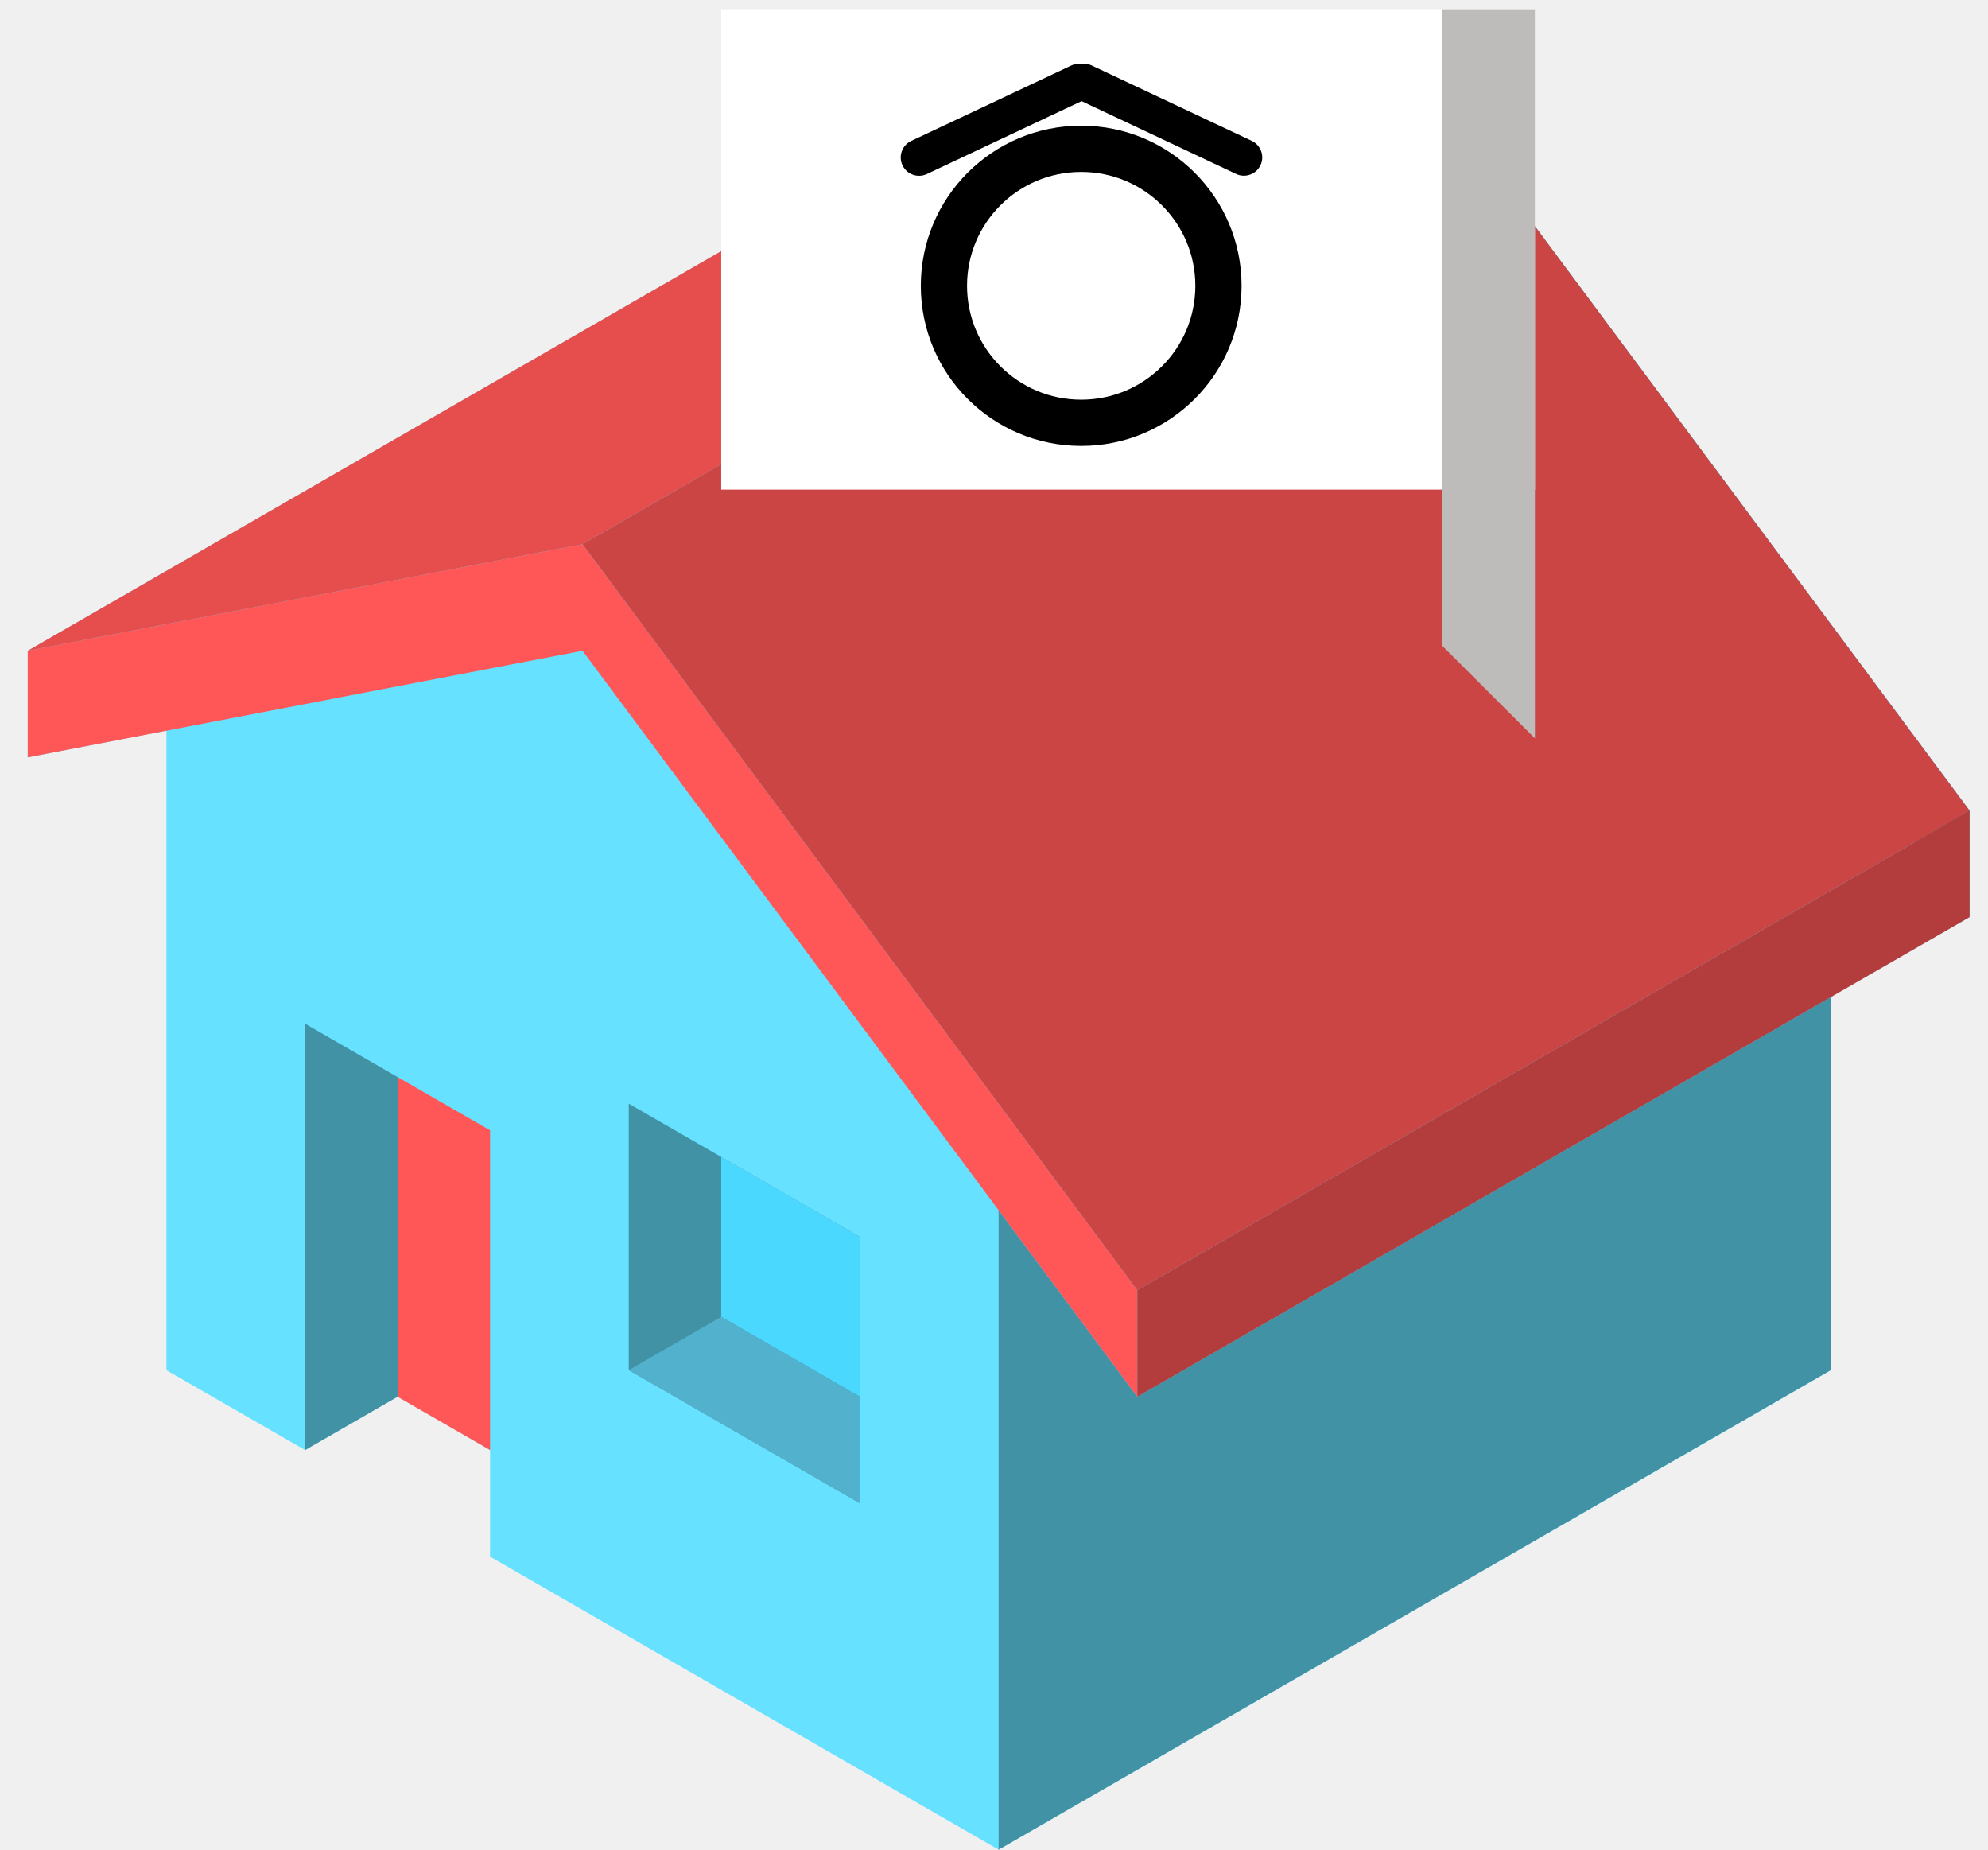
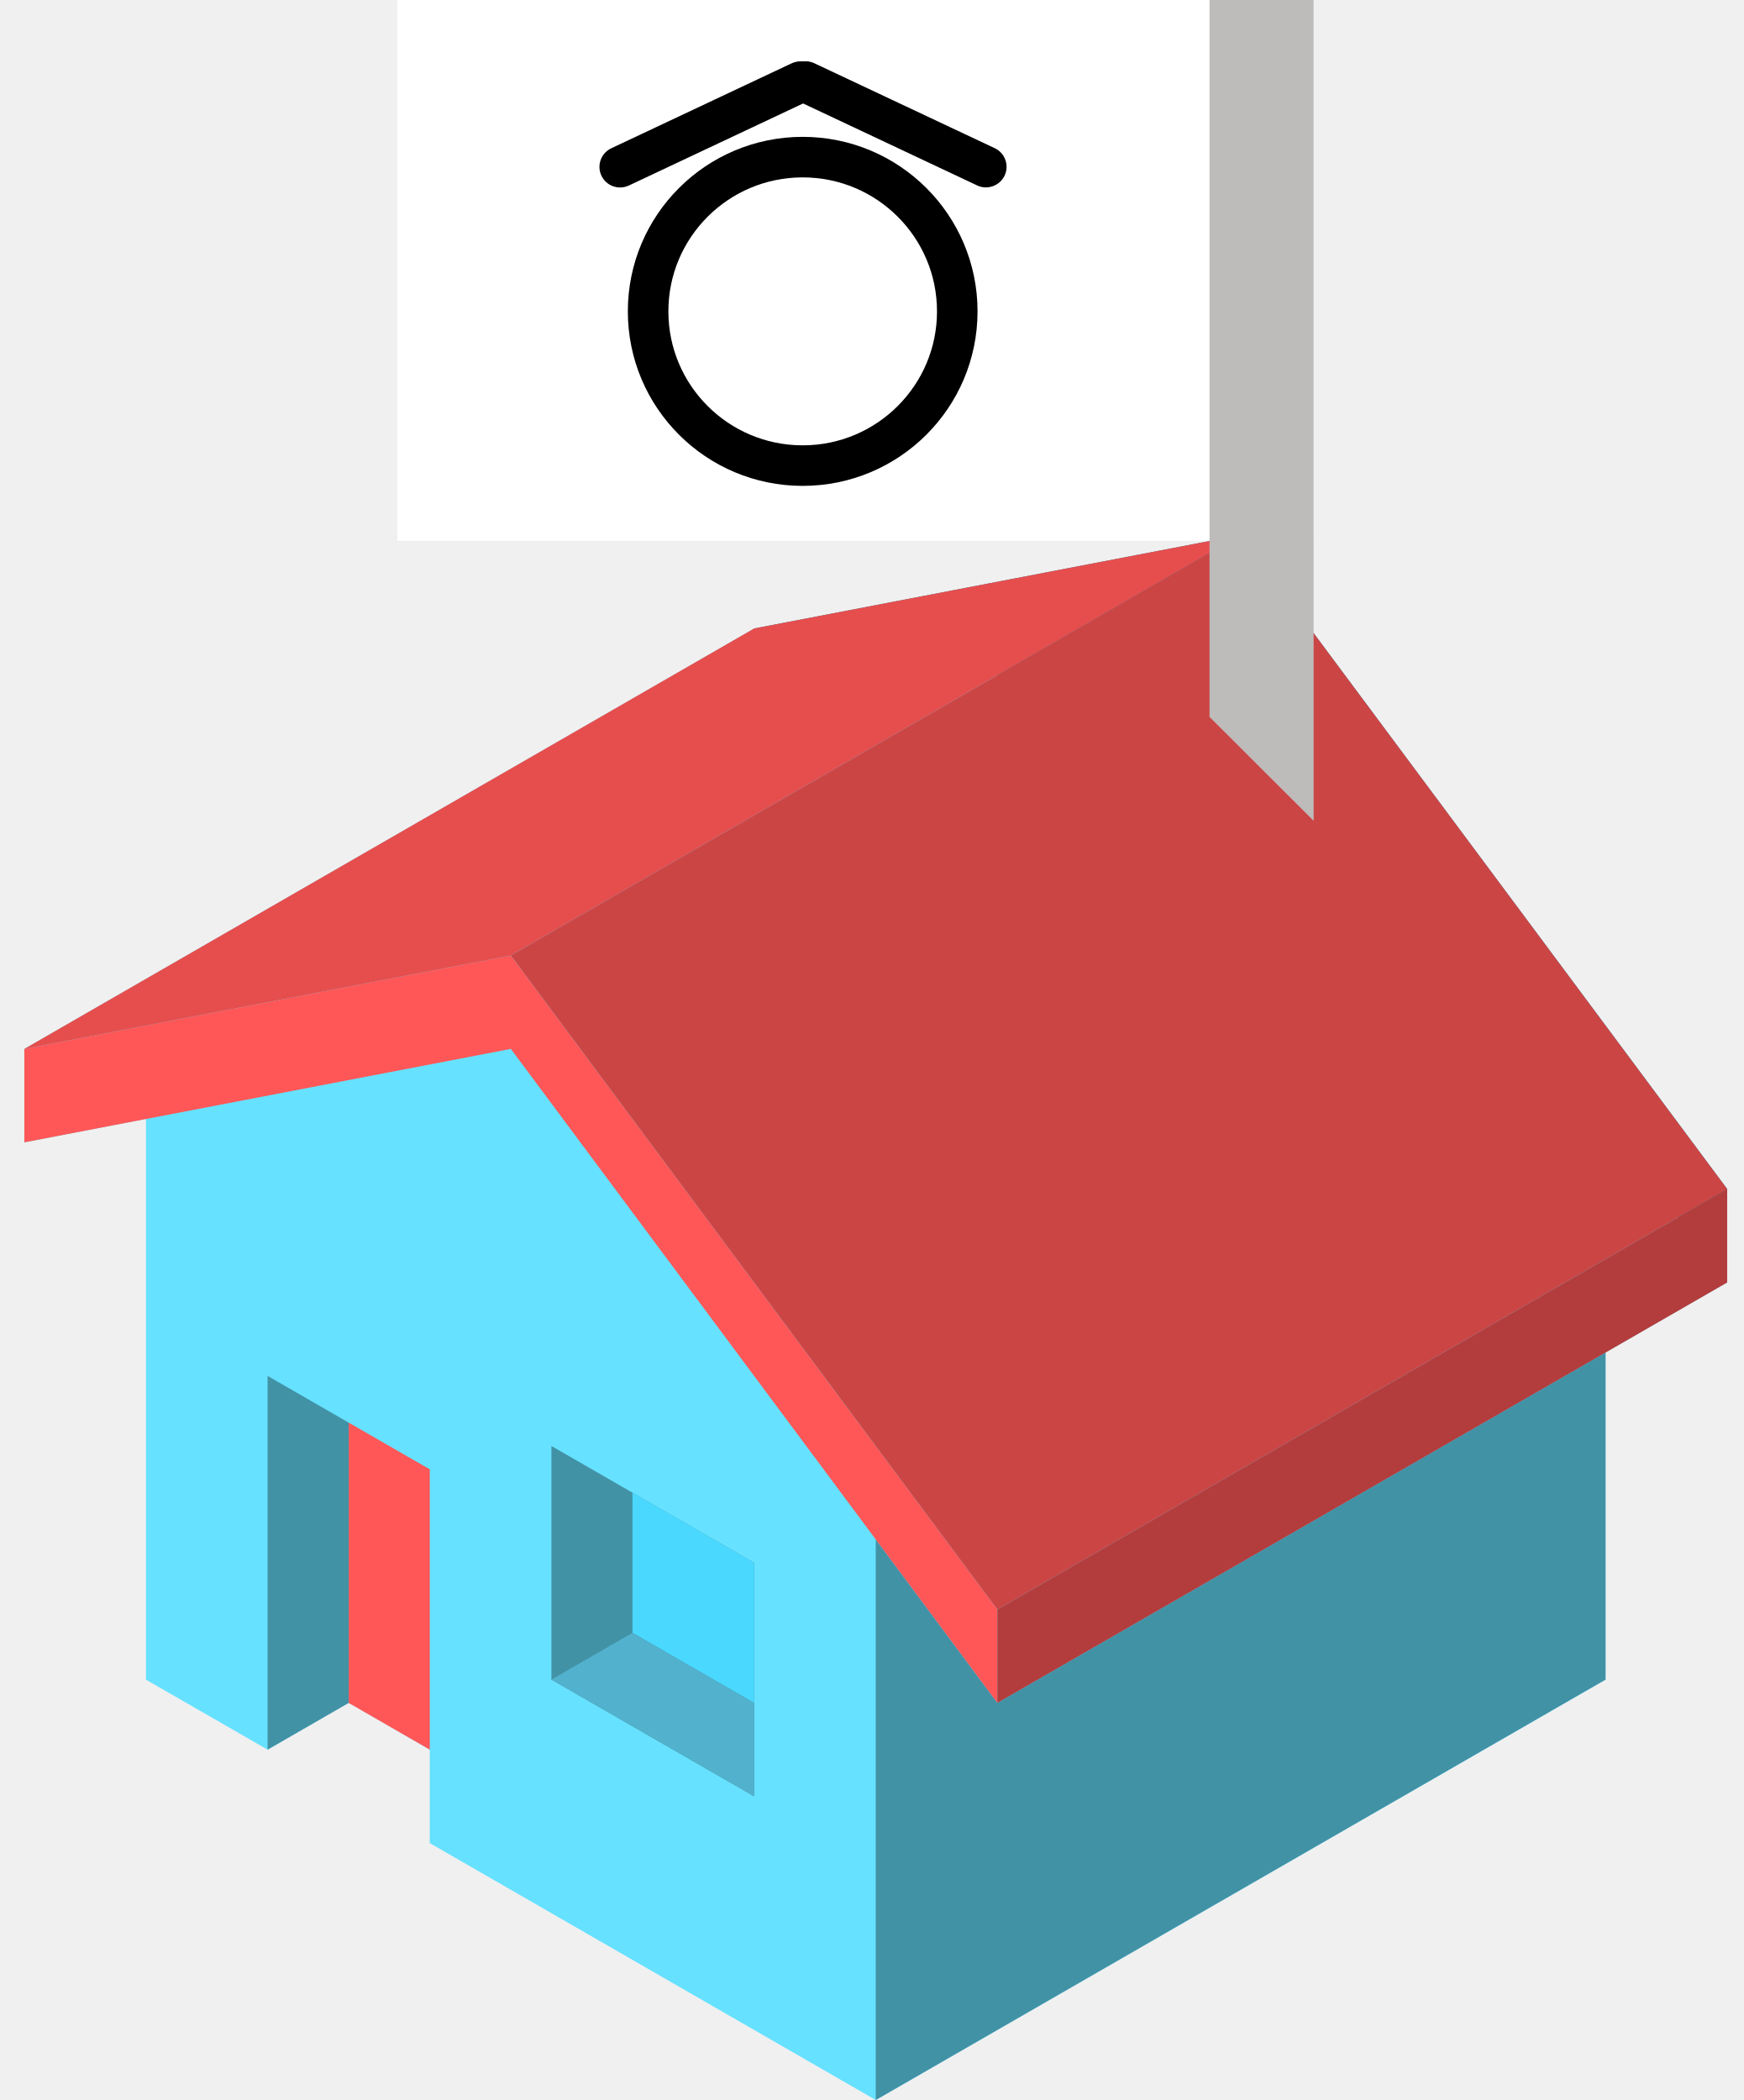
- <svg xmlns="http://www.w3.org/2000/svg" width="215" height="200" viewBox="0 0 215 200" fill="none">
-   <path d="M213 87.633V99.159L198 107.791V148.158L108 200L53 168.316V156.79L43 151.002L33 156.79L18 148.158V79.001L3 81.895V70.369L93 18.526L153 7L213 87.633Z" fill="#66E1FF" />
-   <path d="M108 130.863L123 151.027L198 107.816V148.148L108 200V130.863Z" fill="#4292A6" />
-   <path d="M63 70.364L3 81.89V70.364L63 58.843L123 139.506V151.027L63 70.364Z" fill="#FF5757" />
-   <path d="M153 18.512L93 30.033V18.512L153 6.986L213 87.648V99.174L153 18.512Z" fill="#4292A6" />
-   <path d="M3 70.364L93 18.512L153 6.986L63 58.843L3 70.364Z" fill="#E64E4E" />
-   <path d="M123 139.506L213 87.648L153 6.986L63 58.843L123 139.506Z" fill="#CC4545" />
-   <path d="M123 139.506L213 87.648V99.174L123 151.027V139.506Z" fill="#B33D3D" />
-   <path d="M68 148.148L93 162.548V133.743L68 119.337V148.148Z" fill="#4292A6" />
-   <path d="M33 156.79L43 151.027V116.458L33 110.695V156.79Z" fill="#4292A6" />
-   <path d="M78 142.385L93 151.027V133.742L78 125.1V142.385Z" fill="#4AD8FF" />
-   <path d="M68 148.148L93 162.548V151.027L78 142.385L68 148.148Z" fill="#52B1CC" />
-   <path d="M43 151.027L53 156.79V122.216L43 116.458V151.027Z" fill="#FF5757" />
-   <path d="M166 0.998H78V52.941H166V0.998Z" fill="white" />
-   <path d="M166 0.998H156V69.855L166 79.834V0.998Z" fill="#BEBBBB" />
-   <path d="M118.054 7.074L135.374 15.231C136.364 15.697 136.787 16.875 136.32 17.863L136.32 17.863C135.853 18.851 134.673 19.273 133.683 18.807L116.363 10.649C115.373 10.184 114.95 9.005 115.417 8.018C115.884 7.03 117.065 6.607 118.054 7.074Z" fill="black" />
-   <path d="M100.238 18.816L117.558 10.658C118.548 10.192 118.971 9.014 118.504 8.026L118.504 8.026C118.037 7.038 116.857 6.616 115.867 7.082L98.547 15.239C97.558 15.706 97.134 16.884 97.601 17.871C98.068 18.859 99.249 19.282 100.238 18.816Z" fill="black" />
-   <path d="M102.084 30.904C102.084 22.722 108.73 16.089 116.929 16.089C125.128 16.089 131.775 22.722 131.775 30.904C131.775 39.086 125.128 45.718 116.929 45.718C108.73 45.718 102.084 39.086 102.084 30.904Z" stroke="black" stroke-width="5" />
+ <svg xmlns="http://www.w3.org/2000/svg" width="215" height="259" viewBox="0 0 215 259" fill="none">
+   <path d="M213 146.633V158.159L198 166.791V207.158L108 259L53 227.316V215.79L43 210.002L33 215.79L18 207.158V138.001L3 140.895V129.369L93 77.526L153 66L213 146.633Z" fill="#66E1FF" />
+   <path d="M108 189.863L123 210.027L198 166.816V207.148L108 259V189.863Z" fill="#4292A6" />
+   <path d="M63 129.364L3 140.89V129.364L63 117.843L123 198.505V210.027L63 129.364Z" fill="#FF5757" />
+   <path d="M153 77.512L93 89.033V77.512L153 65.986L213 146.648V158.174L153 77.512Z" fill="#4292A6" />
+   <path d="M3 129.364L93 77.512L153 65.986L63 117.843L3 129.364Z" fill="#E64E4E" />
+   <path d="M123 198.505L213 146.648L153 65.986L63 117.843L123 198.505Z" fill="#CC4545" />
+   <path d="M123 198.505L213 146.648V158.174L123 210.027V198.505Z" fill="#B33D3D" />
+   <path d="M68 207.148L93 221.548V192.742L68 178.337V207.148Z" fill="#4292A6" />
+   <path d="M33 215.79L43 210.027V175.458L33 169.695V215.79Z" fill="#4292A6" />
+   <path d="M78 201.384L93 210.027V192.742L78 184.1V201.384Z" fill="#4AD8FF" />
+   <path d="M68 207.148L93 221.548V210.027L78 201.385L68 207.148Z" fill="#52B1CC" />
+   <path d="M43 210.027L53 215.79V181.216L43 175.458V210.027Z" fill="#FF5757" />
+   <path d="M162 0H49V66.7H162V0Z" fill="white" />
+   <path d="M162 0H149.159V88.419L162 101.233V0Z" fill="#BEBBBB" />
+   <path d="M100.433 7.802L122.674 18.277C123.945 18.875 124.488 20.388 123.889 21.656L123.889 21.656C123.289 22.924 121.773 23.467 120.502 22.869L98.262 12.394C96.991 11.795 96.447 10.282 97.047 9.014L97.047 9.014C97.647 7.746 99.163 7.203 100.433 7.802Z" fill="black" />
+   <path d="M77.556 22.879L99.796 12.404C101.067 11.806 101.611 10.293 101.011 9.025L101.011 9.025C100.412 7.757 98.895 7.214 97.625 7.812L75.384 18.287C74.114 18.886 73.57 20.399 74.169 21.667L74.169 21.667C74.769 22.935 76.285 23.478 77.556 22.879Z" fill="black" />
+   <path d="M79.926 38.402C79.926 27.895 88.46 19.378 98.989 19.378C109.517 19.378 118.052 27.895 118.052 38.402C118.052 48.908 109.517 57.425 98.989 57.425C88.46 57.425 79.926 48.908 79.926 38.402Z" stroke="black" stroke-width="5" />
</svg>
